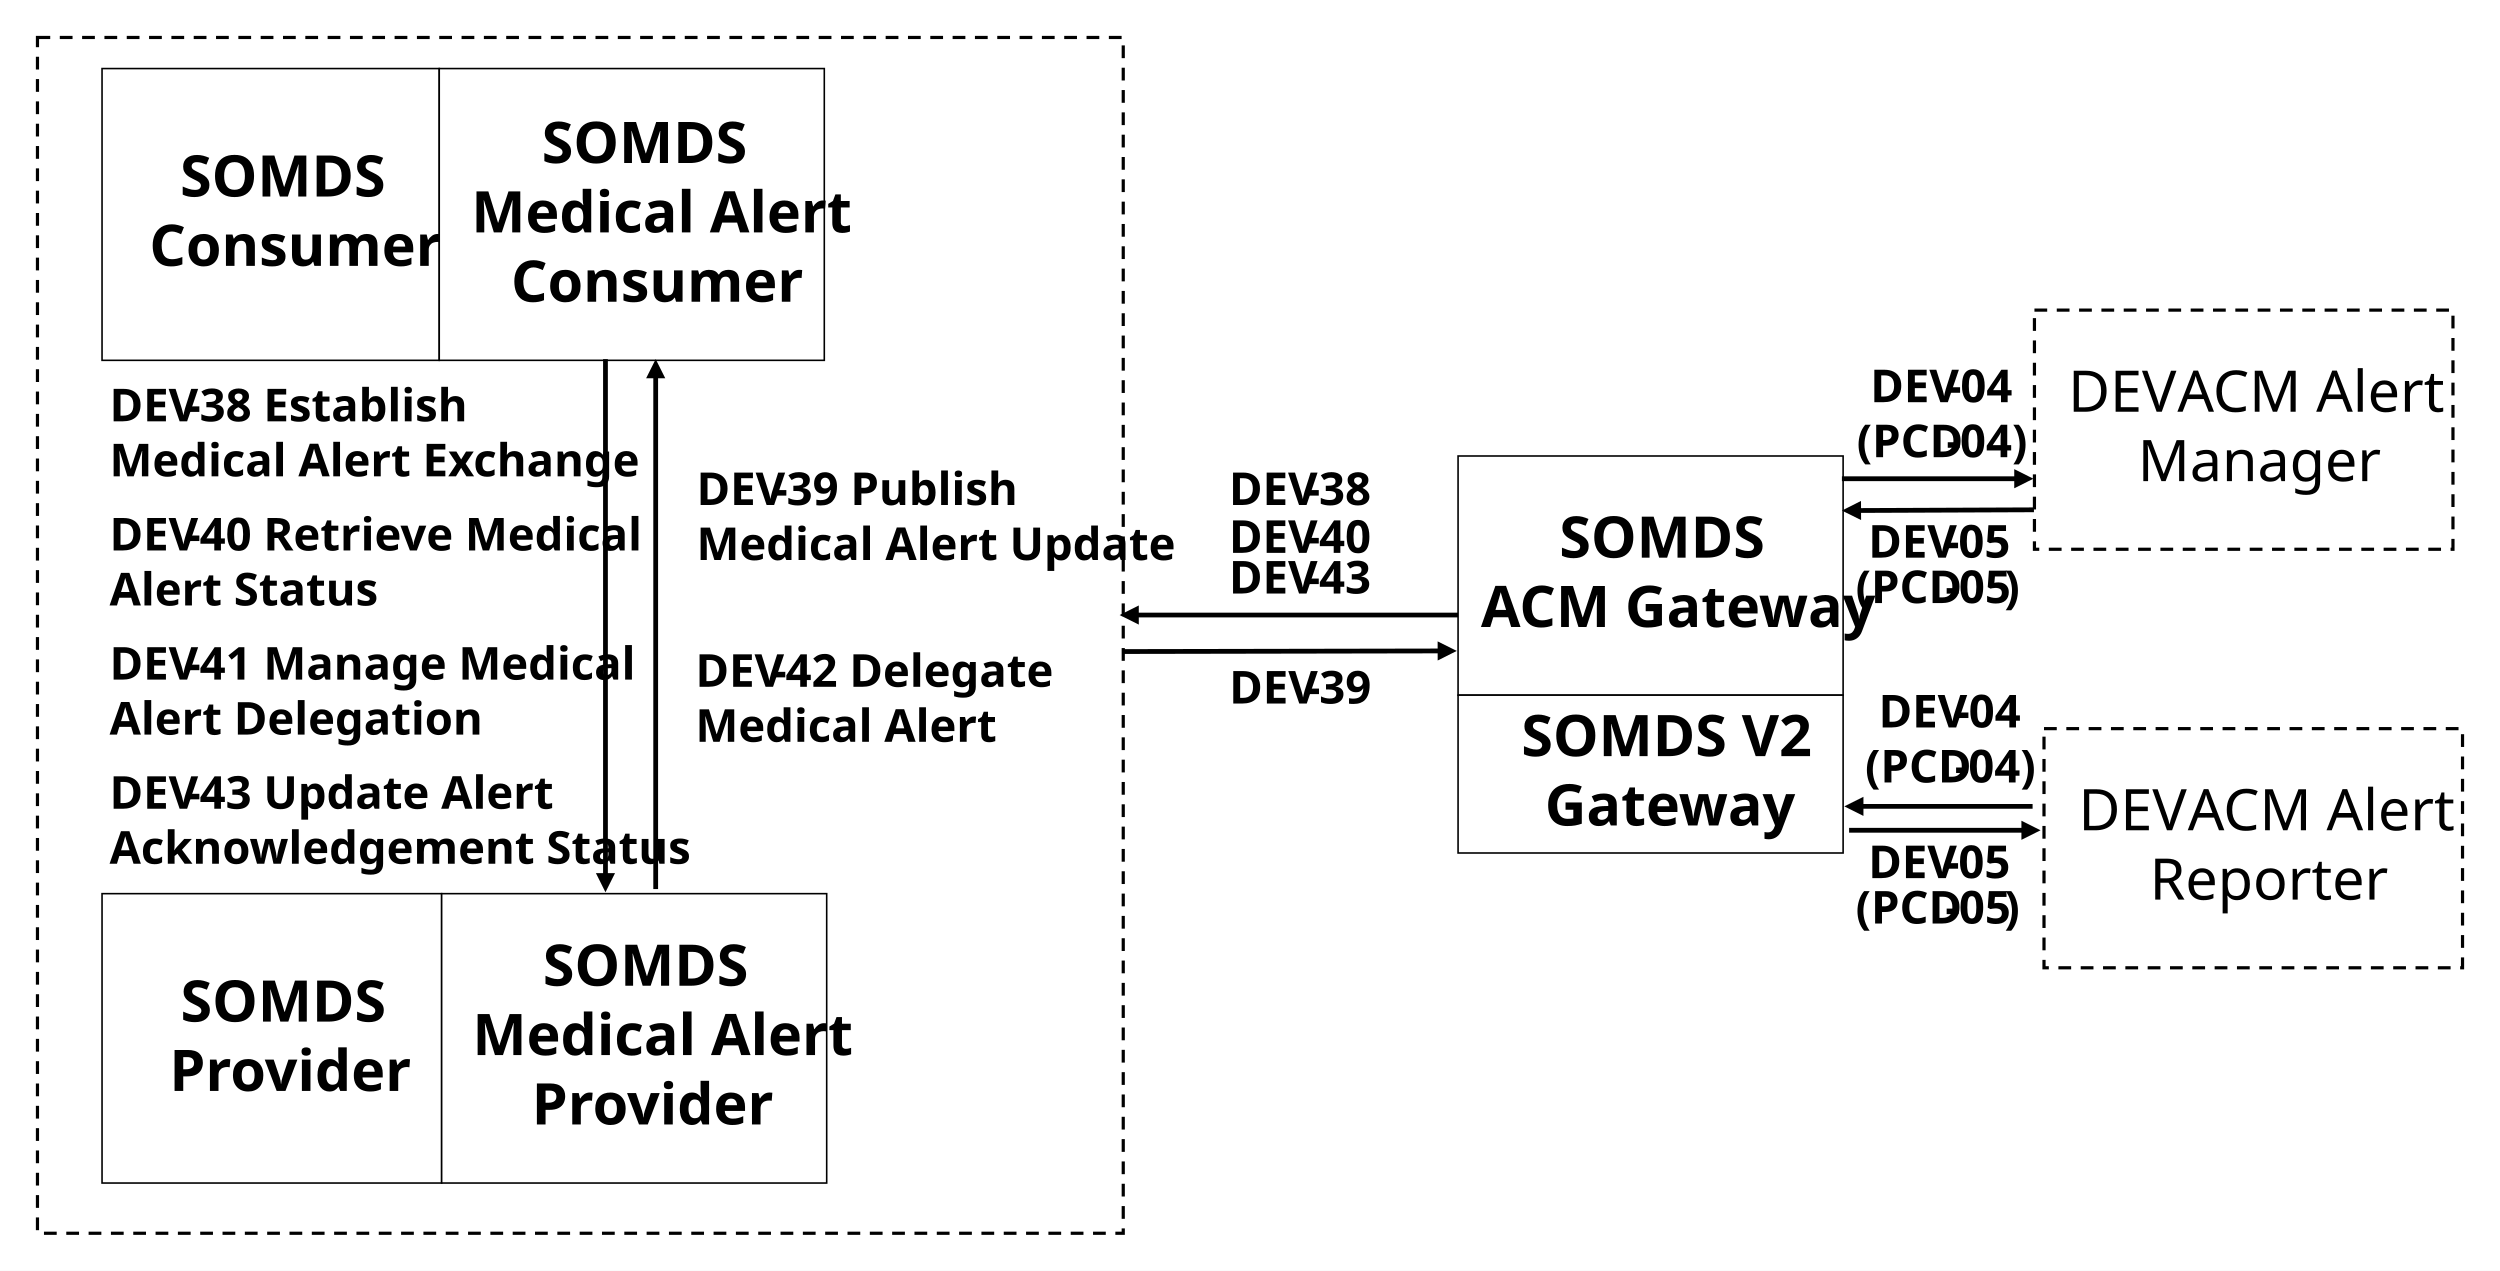
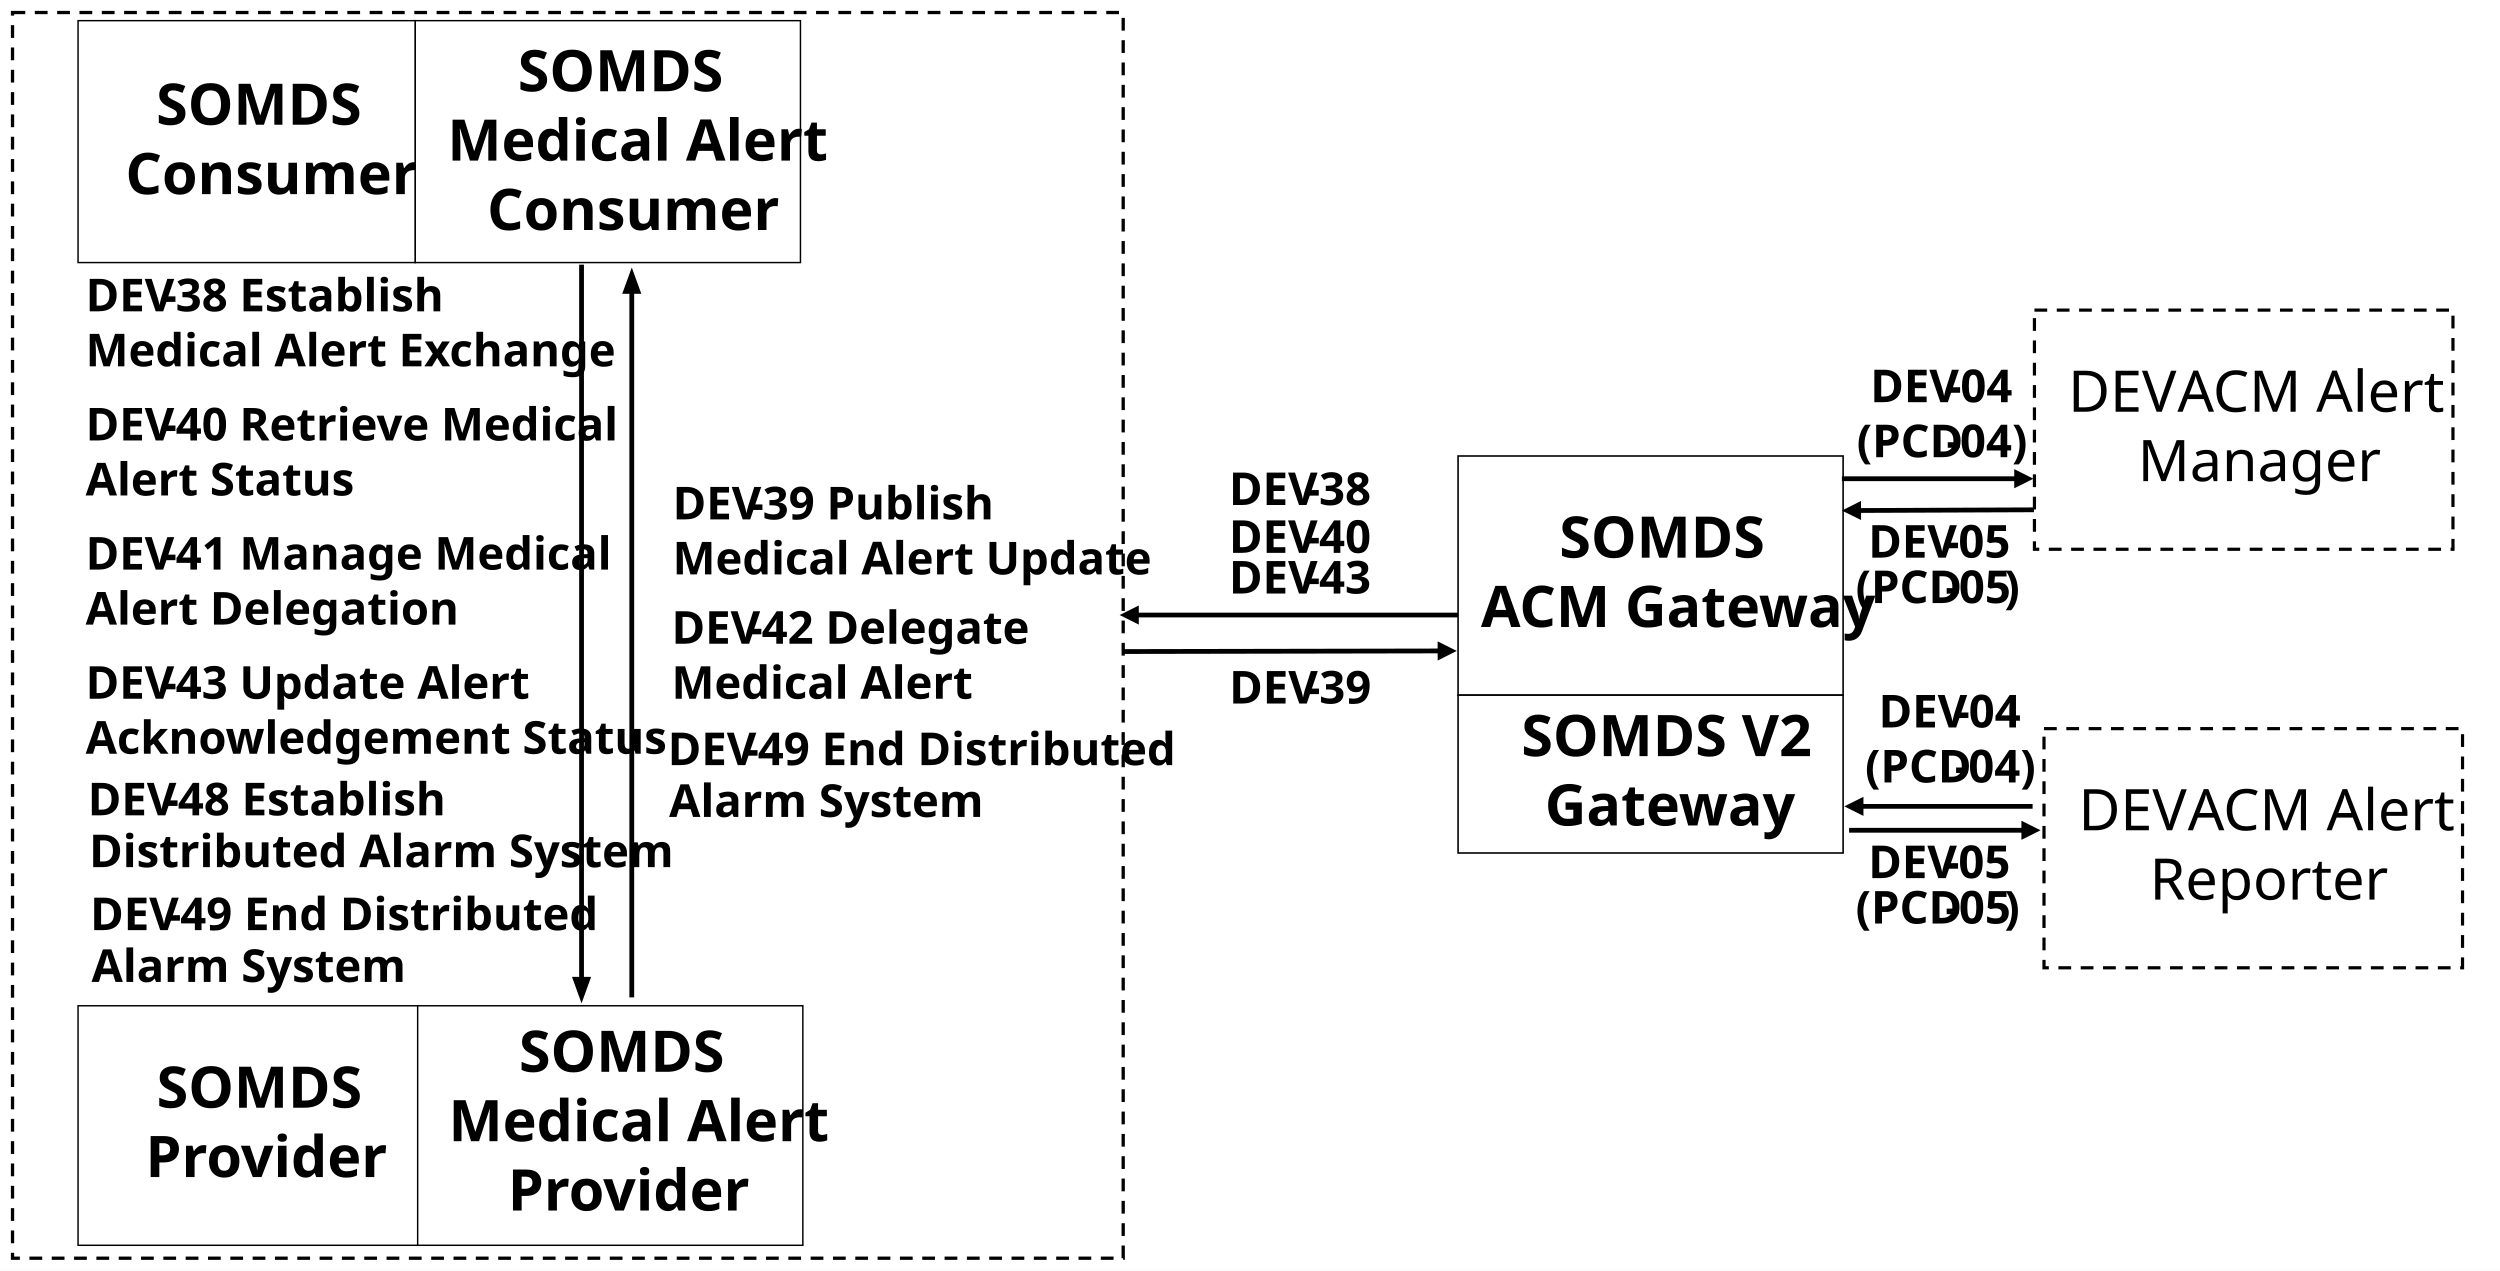
<svg xmlns="http://www.w3.org/2000/svg" width="1045.333" height="531.333" overflow="hidden" version="1.1" id="svg209">
  <defs id="defs5">
+     <rect x="-153.321" y="379.819" width="34.846" height="24.392" id="rect1" />
    <clipPath id="clip0">
      <rect x="0" y="0" width="1280" height="720" id="rect2" />
    </clipPath>
  </defs>
  <g clip-path="url(#clip0)" id="g207" transform="translate(-119.8333,-94.83334)">
    <rect style="fill:#ffffff" id="rect257" width="1087.187" height="569.147" x="95.441" y="68.118" />
-     <rect x="162.5" y="468.5" width="142" height="121" stroke="#000000" stroke-width="0.667" stroke-miterlimit="8" fill="#ffffff" id="rect9" />
-     <text font-family="Calibri, Calibri_MSFontService, sans-serif" font-weight="700" font-size="24px" transform="translate(195.317,522)" id="text11">SOMDS</text>
-     <text font-family="Calibri, Calibri_MSFontService, sans-serif" font-weight="700" font-size="24px" transform="translate(190.67,551)" id="text13">Provider</text>
-     <rect x="304.5" y="468.5" width="161" height="121" stroke="#000000" stroke-width="0.667" stroke-miterlimit="8" fill="#ffffff" id="rect15" />
-     <text font-family="Calibri, Calibri_MSFontService, sans-serif" font-weight="700" font-size="24px" transform="translate(346.815,507)" id="text17">SOMDS</text>
-     <text font-family="Calibri, Calibri_MSFontService, sans-serif" font-weight="700" font-size="24px" transform="translate(317.389,536)" id="text19">Medical Alert</text>
-     <text font-family="Calibri, Calibri_MSFontService, sans-serif" font-weight="700" font-size="24px" transform="translate(342.169,565)" id="text21">Provider</text>
-     <rect x="162.5" y="123.5" width="141" height="122" stroke="#000000" stroke-width="0.667" stroke-miterlimit="8" fill="#ffffff" id="rect23" />
-     <text font-family="Calibri, Calibri_MSFontService, sans-serif" font-weight="700" font-size="24px" transform="translate(195.123,177)" id="text25">SOMDS</text>
-     <text font-family="Calibri, Calibri_MSFontService, sans-serif" font-weight="700" font-size="24px" transform="translate(182.29,206)" id="text27">Consumer</text>
-     <rect x="303.5" y="123.5" width="161" height="122" stroke="#000000" stroke-width="0.667" stroke-miterlimit="8" fill="#ffffff" id="rect29" />
-     <text font-family="Calibri, Calibri_MSFontService, sans-serif" font-weight="700" font-size="24px" transform="translate(346.341,163)" id="text31">SOMDS</text>
-     <text font-family="Calibri, Calibri_MSFontService, sans-serif" font-weight="700" font-size="24px" transform="translate(316.914,192)" id="text33">Medical Alert</text>
-     <text font-family="Calibri, Calibri_MSFontService, sans-serif" font-weight="700" font-size="24px" transform="translate(333.507,221)" id="text35">Consumer</text>
-     <text font-family="Calibri, Calibri_MSFontService, sans-serif" font-weight="700" font-size="19px" transform="translate(165.643,271)" id="text37">DEV</text>
-     <text font-family="Calibri, Calibri_MSFontService, sans-serif" font-weight="700" font-size="19px" transform="translate(197.643,271)" id="text39">-</text>
-     <text font-family="Calibri, Calibri_MSFontService, sans-serif" font-weight="700" font-size="19px" transform="translate(203.309,271)" id="text41">38 Establish</text>
-     <text font-family="Calibri, Calibri_MSFontService, sans-serif" font-weight="700" font-size="19px" transform="translate(165.643,294)" id="text43">Medical Alert Exchange</text>
-     <path d="M 1,-4.70969e-7 1,216.25 H -1 L -1,4.70969e-7 Z M 4,214.917 l -4,8 -4,-8 z" transform="matrix(-1,0,0,1,373,245)" id="path45" />
-     <path d="M 1,-4.73805e-7 1,214.916 H -1 L -1,4.73805e-7 Z M 4,213.582 l -4,8 -4,-8 z" transform="matrix(1,0,0,-1,394,466.582)" id="path47" />
-     <text font-family="Calibri, Calibri_MSFontService, sans-serif" font-weight="700" font-size="19px" transform="translate(165.643,379)" id="text49">DEV</text>
-     <text font-family="Calibri, Calibri_MSFontService, sans-serif" font-weight="700" font-size="19px" transform="translate(197.643,379)" id="text51">-</text>
-     <text font-family="Calibri, Calibri_MSFontService, sans-serif" font-weight="700" font-size="19px" transform="translate(203.309,379)" id="text53">41 Manage Medical</text>
-     <text font-family="Calibri, Calibri_MSFontService, sans-serif" font-weight="700" font-size="19px" transform="translate(165.643,402)" id="text55">Alert Delegation</text>
-     <text font-family="Calibri, Calibri_MSFontService, sans-serif" font-weight="700" font-size="19px" transform="translate(411.085,306)" id="text57">DEV</text>
-     <text font-family="Calibri, Calibri_MSFontService, sans-serif" font-weight="700" font-size="19px" transform="translate(443.085,306)" id="text59">-</text>
-     <text font-family="Calibri, Calibri_MSFontService, sans-serif" font-weight="700" font-size="19px" transform="translate(448.751,306)" id="text61">39 Publish</text>
-     <text font-family="Calibri, Calibri_MSFontService, sans-serif" font-weight="700" font-size="19px" transform="translate(411.085,329)" id="text63">Medical Alert Update</text>
+     <rect x="152.47" y="515.377" width="142.06" height="100.153" stroke="#000000" stroke-width="0.607" stroke-miterlimit="8" fill="#ffffff" id="rect9" />
+     <text font-family="Calibri, Calibri_MSFontService, sans-serif" font-weight="700" font-size="24px" id="text11" x="185.317" y="558">SOMDS</text>
+     <text font-family="Calibri, Calibri_MSFontService, sans-serif" font-weight="700" font-size="24px" id="text13" x="180.67" y="587">Provider</text>
+     <rect x="294.47" y="515.377" width="161.06" height="100.153" stroke="#000000" stroke-width="0.607" stroke-miterlimit="8" fill="#ffffff" id="rect15" />
+     <text font-family="Calibri, Calibri_MSFontService, sans-serif" font-weight="700" font-size="24px" id="text17" x="336.815" y="543">SOMDS</text>
+     <text font-family="Calibri, Calibri_MSFontService, sans-serif" font-weight="700" font-size="24px" id="text19" x="307.389" y="572">Medical Alert</text>
+     <text font-family="Calibri, Calibri_MSFontService, sans-serif" font-weight="700" font-size="24px" id="text21" x="332.169" y="601">Provider</text>
+     <rect x="152.47" y="103.47" width="141.059" height="101.152" stroke="#000000" stroke-width="0.607" stroke-miterlimit="8" fill="#ffffff" id="rect23" />
+     <text font-family="Calibri, Calibri_MSFontService, sans-serif" font-weight="700" font-size="24px" id="text25" x="185.123" y="147">SOMDS</text>
+     <text font-family="Calibri, Calibri_MSFontService, sans-serif" font-weight="700" font-size="24px" id="text27" x="172.29" y="176">Consumer</text>
+     <rect x="293.47" y="103.47" width="161.06" height="101.152" stroke="#000000" stroke-width="0.607" stroke-miterlimit="8" fill="#ffffff" id="rect29" />
+     <text font-family="Calibri, Calibri_MSFontService, sans-serif" font-weight="700" font-size="24px" id="text31" x="336.341" y="133">SOMDS</text>
+     <text font-family="Calibri, Calibri_MSFontService, sans-serif" font-weight="700" font-size="24px" id="text33" x="306.914" y="162">Medical Alert</text>
+     <text font-family="Calibri, Calibri_MSFontService, sans-serif" font-weight="700" font-size="24px" id="text35" x="323.507" y="191">Consumer</text>
+     <text font-family="Calibri, Calibri_MSFontService, sans-serif" font-weight="700" font-size="19px" id="text37" x="155.643" y="225">DEV</text>
+     <text font-family="Calibri, Calibri_MSFontService, sans-serif" font-weight="700" font-size="19px" id="text39" x="187.643" y="225">-</text>
+     <text font-family="Calibri, Calibri_MSFontService, sans-serif" font-weight="700" font-size="19px" id="text41" x="193.309" y="225">38 Establish</text>
+     <text font-family="Calibri, Calibri_MSFontService, sans-serif" font-weight="700" font-size="19px" id="text43" x="155.643" y="248">Medical Alert Exchange</text>
+     <text font-family="Calibri, Calibri_MSFontService, sans-serif" font-weight="700" font-size="19px" id="text37-1" x="156.525" y="435.747">DEV</text>
+     <text font-family="Calibri, Calibri_MSFontService, sans-serif" font-weight="700" font-size="19px" id="text39-8" x="188.525" y="435.747">-</text>
+     <text font-family="Calibri, Calibri_MSFontService, sans-serif" font-weight="700" font-size="19px" id="text41-8" x="194.191" y="435.747">48 Establish</text>
+     <path d="m 362,205.508 -10e-5,299.632 h 2 L 364,205.508 Z m -3,297.785 4,11.085 4,-11.085 z" id="path45" style="stroke-width:1.177" />
+     <path d="m 385,511.881 10e-5,-296.03 h -2 L 383,511.881 Z m 3,-294.192 -4,-11.019 -4,11.019 z" id="path47" style="stroke-width:1.174" />
+     <text font-family="Calibri, Calibri_MSFontService, sans-serif" font-weight="700" font-size="19px" id="text49" x="155.643" y="333">DEV</text>
+     <text font-family="Calibri, Calibri_MSFontService, sans-serif" font-weight="700" font-size="19px" id="text51" x="187.643" y="333">-</text>
+     <text font-family="Calibri, Calibri_MSFontService, sans-serif" font-weight="700" font-size="19px" id="text53" x="193.309" y="333">41 Manage Medical</text>
+     <text font-family="Calibri, Calibri_MSFontService, sans-serif" font-weight="700" font-size="19px" id="text55" x="155.643" y="356">Alert Delegation</text>
+     <text font-family="Calibri, Calibri_MSFontService, sans-serif" font-weight="700" font-size="19px" id="text57" x="401.085" y="312">DEV</text>
+     <text font-family="Calibri, Calibri_MSFontService, sans-serif" font-weight="700" font-size="19px" id="text59" x="433.085" y="312">-</text>
+     <text font-family="Calibri, Calibri_MSFontService, sans-serif" font-weight="700" font-size="19px" id="text61" x="438.751" y="312">39 Publish</text>
+     <text font-family="Calibri, Calibri_MSFontService, sans-serif" font-weight="700" font-size="19px" id="text63" x="401.085" y="335">Medical Alert Update</text>
    <text font-family="Calibri, Calibri_MSFontService, sans-serif" font-weight="700" font-size="19px" transform="translate(633.801,389)" id="text65">DEV</text>
    <text font-family="Calibri, Calibri_MSFontService, sans-serif" font-weight="700" font-size="19px" transform="translate(665.801,389)" id="text67">-</text>
    <text font-family="Calibri, Calibri_MSFontService, sans-serif" font-weight="700" font-size="19px" transform="translate(671.468,389)" id="text69">39</text>
    <path d="M 6.42258e-7,-1 156.798,-1 V 1 L -6.42258e-7,1 Z M 155.465,-4 l 8,4 -8,4 z" transform="matrix(-1,0,0,1,751.465,352)" id="path71" />
    <path d="M 0.002,-1 133.299,-0.749 133.295,1.251 -0.002,1 Z M 131.971,-3.751 l 7.993,4.015 -8.008,3.985 z" transform="matrix(1,0,0,-1,589,367.264)" id="path73" />
    <rect x="970.5" y="224.5" width="175" height="100" stroke="#000000" stroke-width="1.333" stroke-miterlimit="8" stroke-dasharray="5.333, 4" fill="none" id="rect75" />
    <text font-family="Calibri, Calibri_MSFontService, sans-serif" font-weight="400" font-size="24px" transform="translate(984.599,267)" id="text77">DEV</text>
    <text font-family="Calibri, Calibri_MSFontService, sans-serif" font-weight="400" font-size="24px" transform="translate(1030.27,267)" id="text79">ACM Alert</text>
    <text font-family="Calibri, Calibri_MSFontService, sans-serif" font-weight="400" font-size="24px" transform="translate(1013.7,296)" id="text81">Manager</text>
    <rect x="729.5" y="285.5" width="161" height="100" stroke="#000000" stroke-width="0.667" stroke-miterlimit="8" fill="#ffffff" id="rect83" />
    <text font-family="Calibri, Calibri_MSFontService, sans-serif" font-weight="700" font-size="24px" transform="translate(771.837,328)" id="text85">SOMDS</text>
    <text font-family="Calibri, Calibri_MSFontService, sans-serif" font-weight="700" font-size="24px" transform="translate(739.057,357)" id="text87">ACM Gateway</text>
    <rect x="729.5" y="385.5" width="161" height="66" stroke="#000000" stroke-width="0.667" stroke-miterlimit="8" fill="#ffffff" id="rect89" />
    <text font-family="Calibri, Calibri_MSFontService, sans-serif" font-weight="700" font-size="24px" transform="translate(755.948,411)" id="text91">SOMDS V2</text>
    <text font-family="Calibri, Calibri_MSFontService, sans-serif" font-weight="700" font-size="24px" transform="translate(765.781,440)" id="text93">Gateway</text>
-     <text font-family="Calibri, Calibri_MSFontService, sans-serif" font-weight="700" font-size="19px" transform="translate(410.638,382)" id="text95">DEV</text>
-     <text font-family="Calibri, Calibri_MSFontService, sans-serif" font-weight="700" font-size="19px" transform="translate(442.638,382)" id="text97">-</text>
-     <text font-family="Calibri, Calibri_MSFontService, sans-serif" font-weight="700" font-size="19px" transform="translate(448.305,382)" id="text99">42 Delegate</text>
-     <text font-family="Calibri, Calibri_MSFontService, sans-serif" font-weight="700" font-size="19px" transform="translate(410.638,405)" id="text101">Medical Alert</text>
-     <text font-family="Calibri, Calibri_MSFontService, sans-serif" font-weight="700" font-size="19px" transform="translate(165.643,325)" id="text103">DEV</text>
-     <text font-family="Calibri, Calibri_MSFontService, sans-serif" font-weight="700" font-size="19px" transform="translate(197.643,325)" id="text105">-</text>
-     <text font-family="Calibri, Calibri_MSFontService, sans-serif" font-weight="700" font-size="19px" transform="translate(203.309,325)" id="text107">40 Retrieve Medical</text>
-     <text font-family="Calibri, Calibri_MSFontService, sans-serif" font-weight="700" font-size="19px" transform="translate(165.643,348)" id="text109">Alert Status</text>
+     <text font-family="Calibri, Calibri_MSFontService, sans-serif" font-weight="700" font-size="19px" id="text95" x="400.638" y="364">DEV</text>
+     <text font-family="Calibri, Calibri_MSFontService, sans-serif" font-weight="700" font-size="19px" id="text97" x="432.638" y="364">-</text>
+     <text font-family="Calibri, Calibri_MSFontService, sans-serif" font-weight="700" font-size="19px" id="text99" x="438.305" y="364">42 Delegate</text>
+     <text font-family="Calibri, Calibri_MSFontService, sans-serif" font-weight="700" font-size="19px" id="text101" x="400.638" y="387">Medical Alert</text>
+     <text font-family="Calibri, Calibri_MSFontService, sans-serif" font-weight="700" font-size="19px" id="text103" x="155.643" y="279">DEV</text>
+     <text font-family="Calibri, Calibri_MSFontService, sans-serif" font-weight="700" font-size="19px" id="text105" x="187.643" y="279">-</text>
+     <text font-family="Calibri, Calibri_MSFontService, sans-serif" font-weight="700" font-size="19px" id="text107" x="193.309" y="279">40 Retrieve Medical</text>
+     <text font-family="Calibri, Calibri_MSFontService, sans-serif" font-weight="700" font-size="19px" id="text109" x="155.643" y="302">Alert Status</text>
    <text font-family="Calibri, Calibri_MSFontService, sans-serif" font-weight="700" font-size="19px" transform="translate(633.707,306)" id="text111">DEV</text>
    <text font-family="Calibri, Calibri_MSFontService, sans-serif" font-weight="700" font-size="19px" transform="translate(665.707,306)" id="text113">-</text>
    <text font-family="Calibri, Calibri_MSFontService, sans-serif" font-weight="700" font-size="19px" transform="translate(671.374,306)" id="text115">38</text>
-     <text font-family="Calibri, Calibri_MSFontService, sans-serif" font-weight="700" font-size="19px" transform="translate(165.642,433)" id="text117">DEV</text>
-     <text font-family="Calibri, Calibri_MSFontService, sans-serif" font-weight="700" font-size="19px" transform="translate(197.642,433)" id="text119">-</text>
-     <text font-family="Calibri, Calibri_MSFontService, sans-serif" font-weight="700" font-size="19px" transform="translate(203.309,433)" id="text121">43 Update Alert</text>
-     <text font-family="Calibri, Calibri_MSFontService, sans-serif" font-weight="700" font-size="19px" transform="translate(165.642,456)" id="text123">Acknowledgement Status</text>
+     <text font-family="Calibri, Calibri_MSFontService, sans-serif" font-weight="700" font-size="19px" id="text117" x="155.642" y="387">DEV</text>
+     <text font-family="Calibri, Calibri_MSFontService, sans-serif" font-weight="700" font-size="19px" id="text119" x="187.642" y="387">-</text>
+     <text font-family="Calibri, Calibri_MSFontService, sans-serif" font-weight="700" font-size="19px" id="text121" x="193.309" y="387">43 Update Alert</text>
+     <text font-family="Calibri, Calibri_MSFontService, sans-serif" font-weight="700" font-size="19px" id="text123" x="155.642" y="410">Acknowledgement Status</text>
+     <text font-family="Calibri, Calibri_MSFontService, sans-serif" font-weight="700" font-size="19px" id="text123-8" x="157.098" y="457.424">Distributed Alarm System</text>
+     <text font-family="Calibri, Calibri_MSFontService, sans-serif" font-weight="700" font-size="19px" id="text37-1-2" x="157.525" y="483.747">DEV</text>
+     <text font-family="Calibri, Calibri_MSFontService, sans-serif" font-weight="700" font-size="19px" id="text39-8-4" x="189.525" y="483.747">-</text>
+     <text font-family="Calibri, Calibri_MSFontService, sans-serif" font-weight="700" font-size="19px" id="text41-8-6" x="195.191" y="483.747">49 End Distributed</text>
+     <text font-family="Calibri, Calibri_MSFontService, sans-serif" font-weight="700" font-size="19px" id="text123-8-3" x="158.098" y="505.424">Alarm System</text>
+     <text font-family="Calibri, Calibri_MSFontService, sans-serif" font-weight="700" font-size="19px" id="text37-1-2-7" x="399.026" y="414.747">DEV</text>
+     <text font-family="Calibri, Calibri_MSFontService, sans-serif" font-weight="700" font-size="19px" id="text39-8-4-4" x="431.026" y="414.747">-</text>
+     <text font-family="Calibri, Calibri_MSFontService, sans-serif" font-weight="700" font-size="19px" id="text41-8-6-7" x="436.692" y="414.747">49 End Distributed</text>
+     <text font-family="Calibri, Calibri_MSFontService, sans-serif" font-weight="700" font-size="19px" id="text123-8-3-3" x="399.599" y="436.424">Alarm System</text>
    <text font-family="Calibri, Calibri_MSFontService, sans-serif" font-weight="700" font-size="19px" transform="translate(633.707,326)" id="text125">DEV</text>
    <text font-family="Calibri, Calibri_MSFontService, sans-serif" font-weight="700" font-size="19px" transform="translate(665.707,326)" id="text127">-</text>
    <text font-family="Calibri, Calibri_MSFontService, sans-serif" font-weight="700" font-size="19px" transform="translate(671.374,326)" id="text129">40</text>
    <text font-family="Calibri, Calibri_MSFontService, sans-serif" font-weight="700" font-size="19px" transform="translate(633.707,343)" id="text131">DEV</text>
    <text font-family="Calibri, Calibri_MSFontService, sans-serif" font-weight="700" font-size="19px" transform="translate(665.707,343)" id="text133">-</text>
    <text font-family="Calibri, Calibri_MSFontService, sans-serif" font-weight="700" font-size="19px" transform="translate(671.374,343)" id="text135">43</text>
-     <rect x="135.5" y="110.5" width="454" height="500" stroke="#000000" stroke-width="1.333" stroke-miterlimit="8" stroke-dasharray="5.333, 4" fill="none" id="rect137" />
+     <rect x="125.068" y="100.068" width="464.411" height="520.864" stroke="#000000" stroke-width="1.376" stroke-miterlimit="8" stroke-dasharray="5.333, 4" fill="none" id="rect137" />
    <path d="m 890,294 h 73.386 v 2 H 890 Z m 72.053,-3 8,4 -8,4 z" id="path139" />
    <text font-family="Calibri, Calibri_MSFontService, sans-serif" font-weight="700" font-size="19px" transform="translate(901.858,263)" id="text141">DEV</text>
    <text font-family="Calibri, Calibri_MSFontService, sans-serif" font-weight="700" font-size="19px" transform="translate(933.858,263)" id="text143">-</text>
    <text font-family="Calibri, Calibri_MSFontService, sans-serif" font-weight="700" font-size="19px" transform="translate(939.525,263)" id="text145">04</text>
    <text font-family="Calibri, Calibri_MSFontService, sans-serif" font-weight="700" font-size="19px" transform="translate(896.191,286)" id="text147">(PCD</text>
    <text font-family="Calibri, Calibri_MSFontService, sans-serif" font-weight="700" font-size="19px" transform="translate(933.691,286)" id="text149">-</text>
    <text font-family="Calibri, Calibri_MSFontService, sans-serif" font-weight="700" font-size="19px" transform="translate(939.358,286)" id="text151">04)</text>
    <path d="M 0.004,-1 73.63,-0.705 73.622,1.295 -0.004,1 Z M 72.309,-3.71 80.293,0.322 72.276,4.29 Z" transform="matrix(-1,0,0,1,970.292,308)" id="path153" />
    <text font-family="Calibri, Calibri_MSFontService, sans-serif" font-weight="700" font-size="19px" transform="translate(901.018,328)" id="text155">DEV</text>
    <text font-family="Calibri, Calibri_MSFontService, sans-serif" font-weight="700" font-size="19px" transform="translate(933.018,328)" id="text157">-</text>
    <text font-family="Calibri, Calibri_MSFontService, sans-serif" font-weight="700" font-size="19px" transform="translate(938.685,328)" id="text159">05</text>
    <text font-family="Calibri, Calibri_MSFontService, sans-serif" font-weight="700" font-size="19px" transform="translate(895.735,347)" id="text161">(PCD</text>
    <text font-family="Calibri, Calibri_MSFontService, sans-serif" font-weight="700" font-size="19px" transform="translate(933.235,347)" id="text163">-</text>
    <text font-family="Calibri, Calibri_MSFontService, sans-serif" font-weight="700" font-size="19px" transform="translate(938.901,347)" id="text165">05</text>
    <text font-family="Calibri, Calibri_MSFontService, sans-serif" font-weight="700" font-size="19px" transform="translate(957.901,347)" id="text167">)</text>
    <rect x="974.5" y="399.5" width="175" height="100" stroke="#000000" stroke-width="1.333" stroke-miterlimit="8" stroke-dasharray="5.333, 4" fill="none" id="rect169" />
    <text font-family="Calibri, Calibri_MSFontService, sans-serif" font-weight="400" font-size="24px" transform="translate(988.923,442)" id="text171">DEV</text>
    <text font-family="Calibri, Calibri_MSFontService, sans-serif" font-weight="400" font-size="24px" transform="translate(1034.59,442)" id="text173">ACM Alert</text>
    <text font-family="Calibri, Calibri_MSFontService, sans-serif" font-weight="400" font-size="24px" transform="translate(1018.68,471)" id="text175">Reporter</text>
    <path d="m 893,441 h 73.386 v 2 H 893 Z m 72.053,-3 8,4 -8,4 z" id="path177" />
    <path d="M 1.3335e-6,-1 72.064,-1 V 1 L -1.3335e-6,1 Z M 70.73,-4 l 8,4 -8,4 z" transform="matrix(-1,0,0,1,969.73,432)" id="path179" />
    <text font-family="Calibri, Calibri_MSFontService, sans-serif" font-weight="700" font-size="19px" transform="translate(905.343,399)" id="text181">DEV</text>
    <text font-family="Calibri, Calibri_MSFontService, sans-serif" font-weight="700" font-size="19px" transform="translate(937.343,399)" id="text183">-</text>
    <text font-family="Calibri, Calibri_MSFontService, sans-serif" font-weight="700" font-size="19px" transform="translate(943.009,399)" id="text185">04</text>
    <text font-family="Calibri, Calibri_MSFontService, sans-serif" font-weight="700" font-size="19px" transform="translate(899.676,422)" id="text187">(PCD</text>
    <text font-family="Calibri, Calibri_MSFontService, sans-serif" font-weight="700" font-size="19px" transform="translate(937.176,422)" id="text189">-</text>
    <text font-family="Calibri, Calibri_MSFontService, sans-serif" font-weight="700" font-size="19px" transform="translate(942.843,422)" id="text191">04)</text>
    <text font-family="Calibri, Calibri_MSFontService, sans-serif" font-weight="700" font-size="19px" transform="translate(901.018,462)" id="text193">DEV</text>
    <text font-family="Calibri, Calibri_MSFontService, sans-serif" font-weight="700" font-size="19px" transform="translate(933.018,462)" id="text195">-</text>
    <text font-family="Calibri, Calibri_MSFontService, sans-serif" font-weight="700" font-size="19px" transform="translate(938.685,462)" id="text197">05</text>
    <text font-family="Calibri, Calibri_MSFontService, sans-serif" font-weight="700" font-size="19px" transform="translate(895.735,481)" id="text199">(PCD</text>
    <text font-family="Calibri, Calibri_MSFontService, sans-serif" font-weight="700" font-size="19px" transform="translate(933.235,481)" id="text201">-</text>
    <text font-family="Calibri, Calibri_MSFontService, sans-serif" font-weight="700" font-size="19px" transform="translate(938.901,481)" id="text203">05</text>
    <text font-family="Calibri, Calibri_MSFontService, sans-serif" font-weight="700" font-size="19px" transform="translate(957.901,481)" id="text205">)</text>
+     <text xml:space="preserve" transform="translate(119.8333,94.83334)" id="text1" style="fill:#000000;white-space:pre;shape-inside:url(#rect1)" />
  </g>
</svg>
